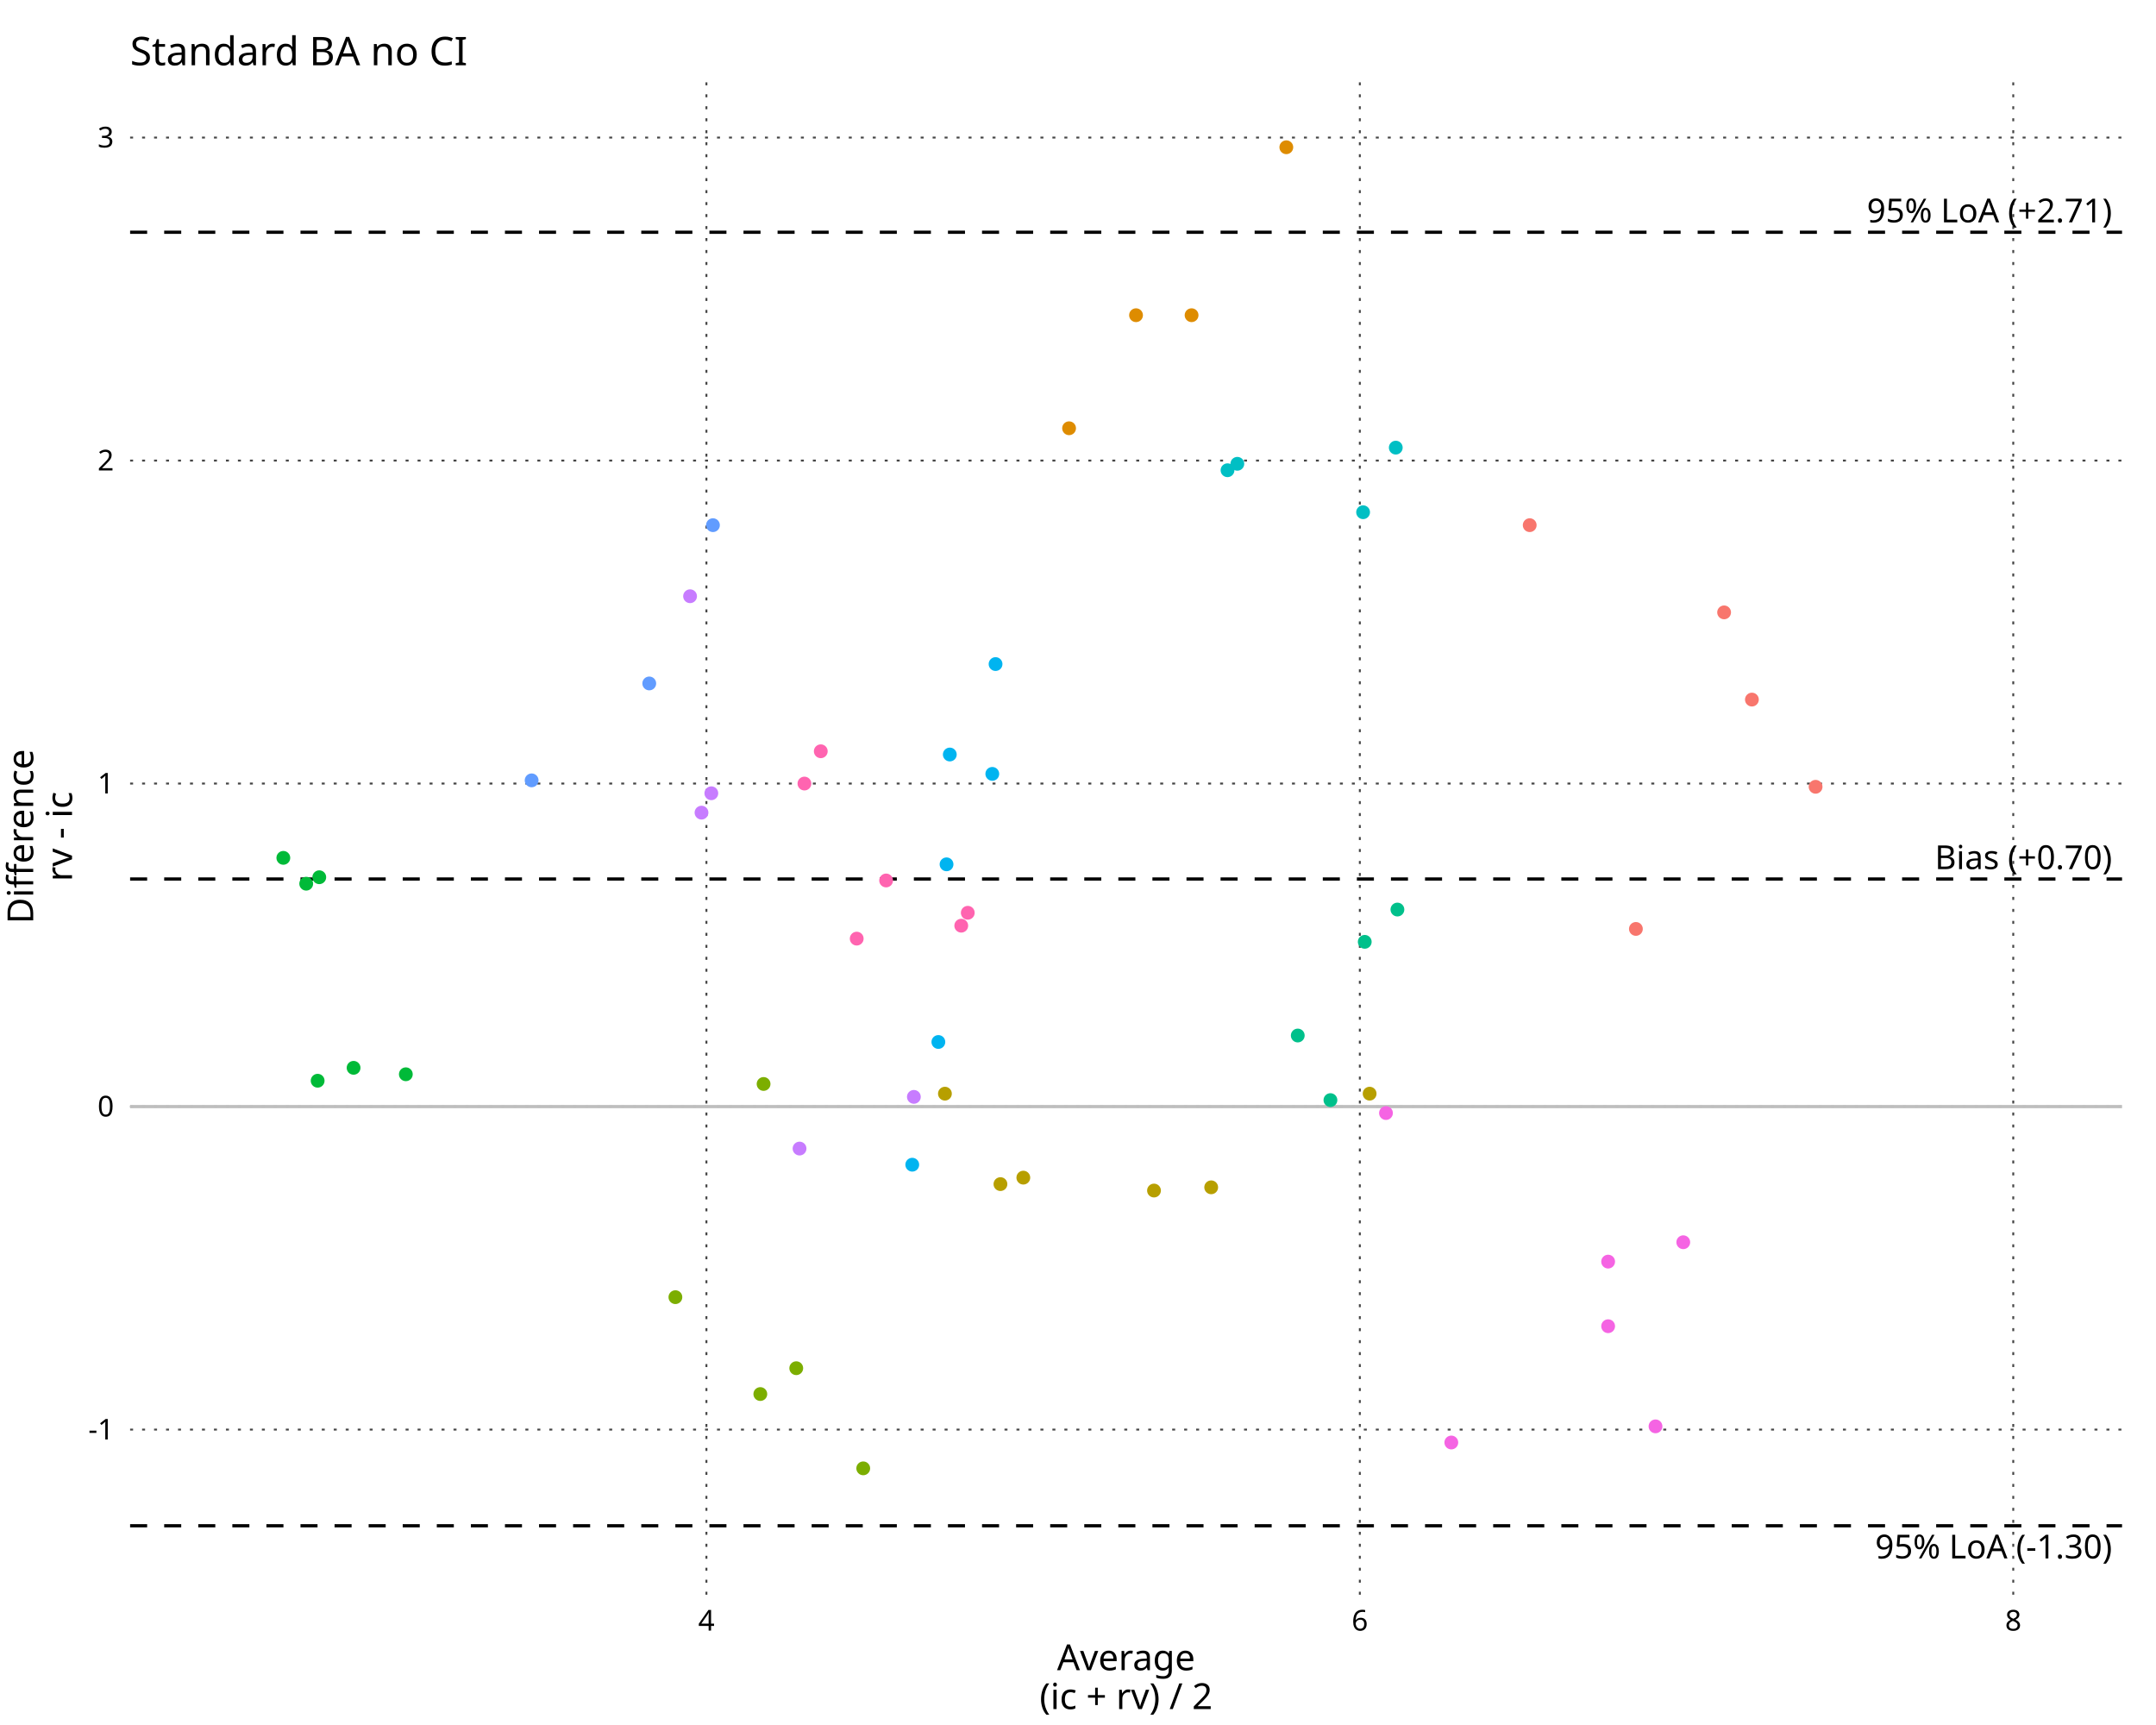
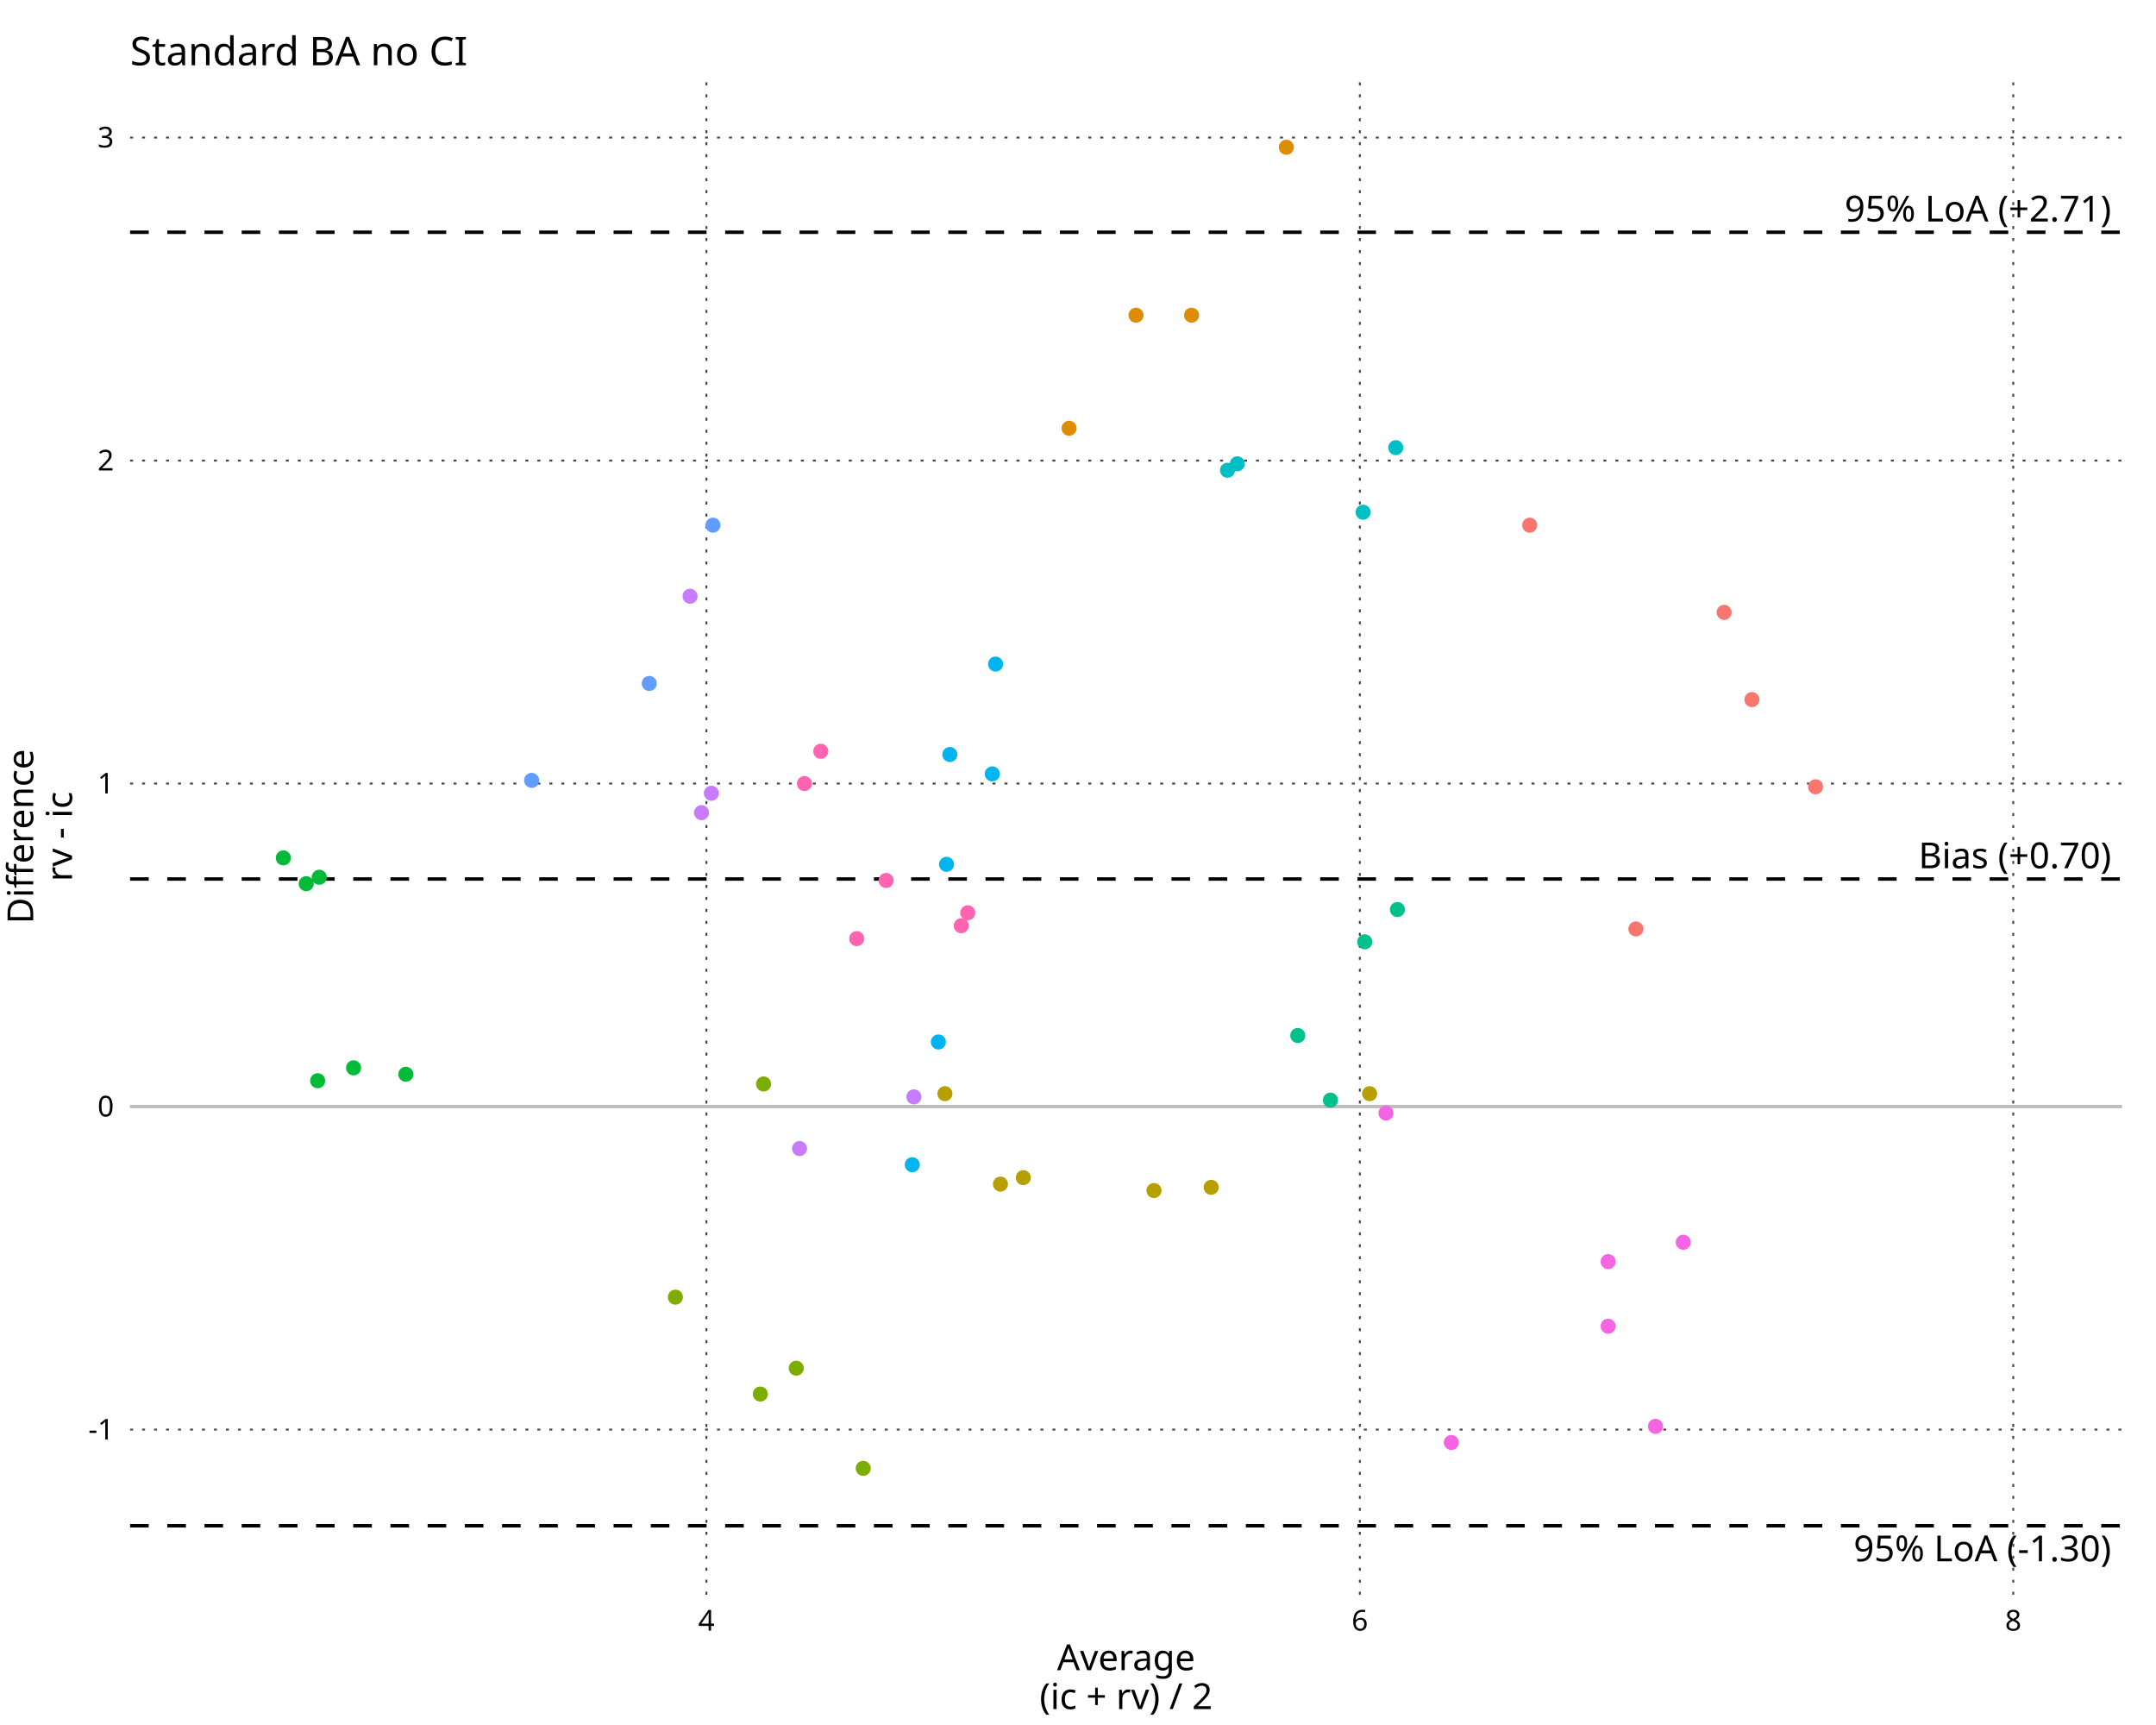
<svg xmlns="http://www.w3.org/2000/svg" class="svglite" data-engine-version="2.0" width="720.00pt" height="576.00pt" viewBox="0 0 720.00 576.00">
  <defs>
    <style type="text/css">
    .svglite line, .svglite polyline, .svglite polygon, .svglite path, .svglite rect, .svglite circle {
      fill: none;
      stroke: #000000;
      stroke-linecap: round;
      stroke-linejoin: round;
      stroke-miterlimit: 10.00;
    }
  </style>
  </defs>
  <rect width="100%" height="100%" style="stroke: none; fill: #FFFFFF;" />
  <defs>
    <clipPath id="cpMC4wMHw3MjAuMDB8MC4wMHw1NzYuMDA=">
      <rect x="0.00" y="0.00" width="720.00" height="576.00" />
    </clipPath>
  </defs>
  <g clip-path="url(#cpMC4wMHw3MjAuMDB8MC4wMHw1NzYuMDA=)">
+     <rect x="0.00" y="0.00" width="720.00" height="576.00" style="stroke-width: 1.16; stroke: none; fill: #FFFFFF;" />
    <polyline points="43.45,477.36 708.66,477.36 " style="stroke-width: 0.64; stroke: #454545; stroke-dasharray: 1.00,3.00; stroke-linecap: butt;" />
    <polyline points="43.45,369.50 708.66,369.50 " style="stroke-width: 0.64; stroke: #454545; stroke-dasharray: 1.00,3.00; stroke-linecap: butt;" />
    <polyline points="43.45,261.64 708.66,261.64 " style="stroke-width: 0.64; stroke: #454545; stroke-dasharray: 1.00,3.00; stroke-linecap: butt;" />
    <polyline points="43.45,153.79 708.66,153.79 " style="stroke-width: 0.64; stroke: #454545; stroke-dasharray: 1.00,3.00; stroke-linecap: butt;" />
    <polyline points="43.45,45.93 708.66,45.93 " style="stroke-width: 0.64; stroke: #454545; stroke-dasharray: 1.00,3.00; stroke-linecap: butt;" />
    <polyline points="235.91,532.49 235.91,26.15 " style="stroke-width: 0.64; stroke: #454545; stroke-dasharray: 1.00,3.00; stroke-linecap: butt;" />
    <polyline points="454.12,532.49 454.12,26.15 " style="stroke-width: 0.64; stroke: #454545; stroke-dasharray: 1.00,3.00; stroke-linecap: butt;" />
    <polyline points="672.33,532.49 672.33,26.15 " style="stroke-width: 0.64; stroke: #454545; stroke-dasharray: 1.00,3.00; stroke-linecap: butt;" />
-     <line x1="43.45" y1="369.50" x2="708.66" y2="369.50" style="stroke-width: 1.07; stroke: #BEBEBE; stroke-linecap: butt;" />
-     <line x1="43.45" y1="293.51" x2="708.66" y2="293.51" style="stroke-width: 1.07; stroke-dasharray: 5.69,5.69; stroke-linecap: butt;" />
-     <line x1="43.45" y1="509.47" x2="708.66" y2="509.47" style="stroke-width: 1.07; stroke-dasharray: 5.69,5.69; stroke-linecap: butt;" />
-     <line x1="43.45" y1="77.55" x2="708.66" y2="77.55" style="stroke-width: 1.07; stroke-dasharray: 5.69,5.69; stroke-linecap: butt;" />
-     <circle cx="585.05" cy="233.60" r="1.95" style="stroke-width: 0.71; stroke: #F8766D; fill: #F8766D;" />
-     <circle cx="510.85" cy="175.36" r="1.95" style="stroke-width: 0.71; stroke: #F8766D; fill: #F8766D;" />
-     <circle cx="606.32" cy="262.72" r="1.95" style="stroke-width: 0.71; stroke: #F8766D; fill: #F8766D;" />
-     <circle cx="546.31" cy="310.18" r="1.95" style="stroke-width: 0.71; stroke: #F8766D; fill: #F8766D;" />
-     <circle cx="575.77" cy="204.48" r="1.95" style="stroke-width: 0.71; stroke: #F8766D; fill: #F8766D;" />
-     <circle cx="357.02" cy="143.00" r="1.95" style="stroke-width: 0.71; stroke: #DE8C00; fill: #DE8C00;" />
-     <circle cx="429.57" cy="49.17" r="1.95" style="stroke-width: 0.71; stroke: #DE8C00; fill: #DE8C00;" />
-     <circle cx="397.93" cy="105.25" r="1.95" style="stroke-width: 0.71; stroke: #DE8C00; fill: #DE8C00;" />
-     <circle cx="379.38" cy="105.25" r="1.95" style="stroke-width: 0.71; stroke: #DE8C00; fill: #DE8C00;" />
-     <circle cx="315.56" cy="365.19" r="1.95" style="stroke-width: 0.71; stroke: #B79F00; fill: #B79F00;" />
-     <circle cx="385.38" cy="397.54" r="1.95" style="stroke-width: 0.71; stroke: #B79F00; fill: #B79F00;" />
-     <circle cx="341.74" cy="393.23" r="1.95" style="stroke-width: 0.71; stroke: #B79F00; fill: #B79F00;" />
-     <circle cx="334.10" cy="395.39" r="1.95" style="stroke-width: 0.71; stroke: #B79F00; fill: #B79F00;" />
-     <circle cx="457.39" cy="365.19" r="1.95" style="stroke-width: 0.71; stroke: #B79F00; fill: #B79F00;" />
-     <circle cx="404.48" cy="396.46" r="1.95" style="stroke-width: 0.71; stroke: #B79F00; fill: #B79F00;" />
-     <circle cx="255.00" cy="361.95" r="1.95" style="stroke-width: 0.71; stroke: #7CAE00; fill: #7CAE00;" />
-     <circle cx="225.55" cy="433.14" r="1.95" style="stroke-width: 0.71; stroke: #7CAE00; fill: #7CAE00;" />
-     <circle cx="253.91" cy="465.49" r="1.95" style="stroke-width: 0.71; stroke: #7CAE00; fill: #7CAE00;" />
-     <circle cx="265.91" cy="456.86" r="1.95" style="stroke-width: 0.71; stroke: #7CAE00; fill: #7CAE00;" />
-     <circle cx="288.28" cy="490.30" r="1.95" style="stroke-width: 0.71; stroke: #7CAE00; fill: #7CAE00;" />
-     <circle cx="135.53" cy="358.71" r="1.95" style="stroke-width: 0.71; stroke: #00BA38; fill: #00BA38;" />
-     <circle cx="118.08" cy="356.56" r="1.95" style="stroke-width: 0.71; stroke: #00BA38; fill: #00BA38;" />
-     <circle cx="106.08" cy="360.87" r="1.95" style="stroke-width: 0.71; stroke: #00BA38; fill: #00BA38;" />
-     <circle cx="106.62" cy="292.92" r="1.95" style="stroke-width: 0.71; stroke: #00BA38; fill: #00BA38;" />
-     <circle cx="94.62" cy="286.45" r="1.95" style="stroke-width: 0.71; stroke: #00BA38; fill: #00BA38;" />
-     <circle cx="102.26" cy="295.08" r="1.95" style="stroke-width: 0.71; stroke: #00BA38; fill: #00BA38;" />
-     <circle cx="444.30" cy="367.34" r="1.95" style="stroke-width: 0.71; stroke: #00C08B; fill: #00C08B;" />
-     <circle cx="466.67" cy="303.71" r="1.95" style="stroke-width: 0.71; stroke: #00C08B; fill: #00C08B;" />
-     <circle cx="433.39" cy="345.77" r="1.95" style="stroke-width: 0.71; stroke: #00C08B; fill: #00C08B;" />
-     <circle cx="455.76" cy="314.49" r="1.95" style="stroke-width: 0.71; stroke: #00C08B; fill: #00C08B;" />
-     <circle cx="466.12" cy="149.47" r="1.95" style="stroke-width: 0.71; stroke: #00BFC4; fill: #00BFC4;" />
-     <circle cx="413.21" cy="154.87" r="1.95" style="stroke-width: 0.71; stroke: #00BFC4; fill: #00BFC4;" />
-     <circle cx="409.93" cy="157.02" r="1.95" style="stroke-width: 0.71; stroke: #00BFC4; fill: #00BFC4;" />
-     <circle cx="455.21" cy="171.04" r="1.95" style="stroke-width: 0.71; stroke: #00BFC4; fill: #00BFC4;" />
-     <circle cx="304.65" cy="388.91" r="1.95" style="stroke-width: 0.71; stroke: #00B4F0; fill: #00B4F0;" />
-     <circle cx="313.37" cy="347.93" r="1.95" style="stroke-width: 0.71; stroke: #00B4F0; fill: #00B4F0;" />
-     <circle cx="316.10" cy="288.61" r="1.95" style="stroke-width: 0.71; stroke: #00B4F0; fill: #00B4F0;" />
-     <circle cx="317.19" cy="251.94" r="1.95" style="stroke-width: 0.71; stroke: #00B4F0; fill: #00B4F0;" />
-     <circle cx="331.38" cy="258.41" r="1.95" style="stroke-width: 0.71; stroke: #00B4F0; fill: #00B4F0;" />
-     <circle cx="332.47" cy="221.74" r="1.95" style="stroke-width: 0.71; stroke: #00B4F0; fill: #00B4F0;" />
-     <circle cx="216.82" cy="228.21" r="1.95" style="stroke-width: 0.71; stroke: #619CFF; fill: #619CFF;" />
-     <circle cx="238.09" cy="175.36" r="1.95" style="stroke-width: 0.71; stroke: #619CFF; fill: #619CFF;" />
-     <circle cx="177.54" cy="260.57" r="1.95" style="stroke-width: 0.71; stroke: #619CFF; fill: #619CFF;" />
-     <circle cx="267.01" cy="383.52" r="1.95" style="stroke-width: 0.71; stroke: #C77CFF; fill: #C77CFF;" />
-     <circle cx="305.19" cy="366.26" r="1.95" style="stroke-width: 0.71; stroke: #C77CFF; fill: #C77CFF;" />
-     <circle cx="230.45" cy="199.09" r="1.95" style="stroke-width: 0.71; stroke: #C77CFF; fill: #C77CFF;" />
-     <circle cx="234.27" cy="271.35" r="1.95" style="stroke-width: 0.71; stroke: #C77CFF; fill: #C77CFF;" />
-     <circle cx="237.55" cy="264.88" r="1.95" style="stroke-width: 0.71; stroke: #C77CFF; fill: #C77CFF;" />
-     <circle cx="562.13" cy="414.80" r="1.95" style="stroke-width: 0.71; stroke: #F564E3; fill: #F564E3;" />
-     <circle cx="462.85" cy="371.66" r="1.95" style="stroke-width: 0.71; stroke: #F564E3; fill: #F564E3;" />
-     <circle cx="537.04" cy="421.27" r="1.95" style="stroke-width: 0.71; stroke: #F564E3; fill: #F564E3;" />
-     <circle cx="537.04" cy="442.84" r="1.95" style="stroke-width: 0.71; stroke: #F564E3; fill: #F564E3;" />
-     <circle cx="552.86" cy="476.28" r="1.95" style="stroke-width: 0.71; stroke: #F564E3; fill: #F564E3;" />
-     <circle cx="484.67" cy="481.67" r="1.95" style="stroke-width: 0.71; stroke: #F564E3; fill: #F564E3;" />
-     <circle cx="321.01" cy="309.10" r="1.95" style="stroke-width: 0.71; stroke: #FF64B0; fill: #FF64B0;" />
-     <circle cx="286.10" cy="313.42" r="1.95" style="stroke-width: 0.71; stroke: #FF64B0; fill: #FF64B0;" />
-     <circle cx="274.10" cy="250.86" r="1.95" style="stroke-width: 0.71; stroke: #FF64B0; fill: #FF64B0;" />
-     <circle cx="268.64" cy="261.64" r="1.95" style="stroke-width: 0.71; stroke: #FF64B0; fill: #FF64B0;" />
-     <circle cx="295.92" cy="294.00" r="1.95" style="stroke-width: 0.71; stroke: #FF64B0; fill: #FF64B0;" />
-     <circle cx="323.19" cy="304.79" r="1.95" style="stroke-width: 0.71; stroke: #FF64B0; fill: #FF64B0;" />
-     <polygon points="644.19,293.51 706.67,293.51 706.59,293.51 706.91,293.50 707.23,293.44 707.53,293.32 707.80,293.16 708.05,292.96 708.26,292.72 708.43,292.45 708.56,292.16 708.64,291.85 708.66,291.53 708.66,291.53 708.66,281.28 708.66,281.28 708.64,280.96 708.56,280.65 708.43,280.36 708.26,280.09 708.05,279.85 707.80,279.64 707.53,279.48 707.23,279.37 706.91,279.31 706.67,279.29 644.19,279.29 644.42,279.31 644.11,279.29 643.79,279.33 643.48,279.42 643.19,279.56 642.93,279.74 642.70,279.96 642.51,280.22 642.36,280.50 642.26,280.80 642.20,281.12 642.20,281.28 642.20,291.53 642.20,291.37 642.20,291.69 642.26,292.00 642.36,292.31 642.51,292.59 642.70,292.84 642.93,293.07 643.19,293.25 643.48,293.38 643.79,293.47 644.11,293.51 " style="stroke-width: nan; stroke: none; fill: none;" />
-     <text x="705.35" y="290.20" text-anchor="end" style="font-size: 11.04px; font-family: sans;" textLength="59.84px" lengthAdjust="spacingAndGlyphs">Bias (+0.70)</text>
-     <polygon points="623.63,523.69 706.67,523.69 706.59,523.69 706.91,523.68 707.23,523.62 707.53,523.50 707.80,523.34 708.05,523.14 708.26,522.90 708.43,522.63 708.56,522.34 708.64,522.03 708.66,521.71 708.66,521.71 708.66,511.46 708.66,511.46 708.64,511.14 708.56,510.83 708.43,510.54 708.26,510.27 708.05,510.03 707.80,509.82 707.53,509.66 707.23,509.55 706.91,509.49 706.67,509.47 623.63,509.47 623.87,509.49 623.55,509.47 623.23,509.51 622.93,509.60 622.64,509.74 622.37,509.92 622.14,510.14 621.95,510.40 621.80,510.68 621.70,510.98 621.65,511.30 621.64,511.46 621.64,521.71 621.65,521.55 621.65,521.87 621.70,522.18 621.80,522.49 621.95,522.77 622.14,523.02 622.37,523.25 622.64,523.43 622.93,523.56 623.23,523.65 623.55,523.69 " style="stroke-width: nan; stroke: none; fill: none;" />
-     <text x="705.35" y="520.38" text-anchor="end" style="font-size: 11.04px; font-family: sans;" textLength="80.39px" lengthAdjust="spacingAndGlyphs">95% LoA (-1.30)</text>
-     <polygon points="620.86,77.55 706.67,77.55 706.59,77.55 706.91,77.54 707.23,77.48 707.53,77.36 707.80,77.20 708.05,77.00 708.26,76.76 708.43,76.49 708.56,76.20 708.64,75.89 708.66,75.57 708.66,75.57 708.66,65.32 708.66,65.32 708.64,65.00 708.56,64.69 708.43,64.40 708.26,64.13 708.05,63.89 707.80,63.69 707.53,63.53 707.23,63.41 706.91,63.35 706.67,63.33 620.86,63.33 621.10,63.35 620.78,63.34 620.46,63.37 620.15,63.46 619.86,63.60 619.60,63.78 619.37,64.00 619.18,64.26 619.03,64.54 618.93,64.85 618.88,65.16 618.87,65.32 618.87,75.57 618.88,75.41 618.88,75.73 618.93,76.04 619.03,76.35 619.18,76.63 619.37,76.89 619.60,77.11 619.86,77.29 620.15,77.43 620.46,77.51 620.78,77.55 " style="stroke-width: nan; stroke: none; fill: none;" />
-     <text x="705.35" y="74.24" text-anchor="end" style="font-size: 11.04px; font-family: sans;" textLength="83.17px" lengthAdjust="spacingAndGlyphs">95% LoA (+2.71)</text>
+     <line x1="43.45" y1="369.50" x2="708.66" y2="369.50" style="stroke-width: 1.16; stroke: #BEBEBE; stroke-linecap: butt;" />
+     <line x1="43.45" y1="293.51" x2="708.66" y2="293.51" style="stroke-width: 1.16; stroke-dasharray: 6.21,6.21; stroke-linecap: butt;" />
+     <line x1="43.45" y1="509.47" x2="708.66" y2="509.47" style="stroke-width: 1.16; stroke-dasharray: 6.21,6.21; stroke-linecap: butt;" />
+     <line x1="43.45" y1="77.55" x2="708.66" y2="77.55" style="stroke-width: 1.16; stroke-dasharray: 6.21,6.21; stroke-linecap: butt;" />
+     <circle cx="585.05" cy="233.60" r="2.13" style="stroke-width: 0.77; stroke: #F8766D; fill: #F8766D;" />
+     <circle cx="510.85" cy="175.36" r="2.13" style="stroke-width: 0.77; stroke: #F8766D; fill: #F8766D;" />
+     <circle cx="606.32" cy="262.72" r="2.13" style="stroke-width: 0.77; stroke: #F8766D; fill: #F8766D;" />
+     <circle cx="546.31" cy="310.18" r="2.13" style="stroke-width: 0.77; stroke: #F8766D; fill: #F8766D;" />
+     <circle cx="575.77" cy="204.48" r="2.13" style="stroke-width: 0.77; stroke: #F8766D; fill: #F8766D;" />
+     <circle cx="357.02" cy="143.00" r="2.13" style="stroke-width: 0.77; stroke: #DE8C00; fill: #DE8C00;" />
+     <circle cx="429.57" cy="49.17" r="2.13" style="stroke-width: 0.77; stroke: #DE8C00; fill: #DE8C00;" />
+     <circle cx="397.93" cy="105.25" r="2.13" style="stroke-width: 0.77; stroke: #DE8C00; fill: #DE8C00;" />
+     <circle cx="379.38" cy="105.25" r="2.13" style="stroke-width: 0.77; stroke: #DE8C00; fill: #DE8C00;" />
+     <circle cx="315.56" cy="365.19" r="2.13" style="stroke-width: 0.77; stroke: #B79F00; fill: #B79F00;" />
+     <circle cx="385.38" cy="397.54" r="2.13" style="stroke-width: 0.77; stroke: #B79F00; fill: #B79F00;" />
+     <circle cx="341.74" cy="393.23" r="2.13" style="stroke-width: 0.77; stroke: #B79F00; fill: #B79F00;" />
+     <circle cx="334.10" cy="395.39" r="2.13" style="stroke-width: 0.77; stroke: #B79F00; fill: #B79F00;" />
+     <circle cx="457.39" cy="365.19" r="2.13" style="stroke-width: 0.77; stroke: #B79F00; fill: #B79F00;" />
+     <circle cx="404.48" cy="396.46" r="2.13" style="stroke-width: 0.77; stroke: #B79F00; fill: #B79F00;" />
+     <circle cx="255.00" cy="361.95" r="2.13" style="stroke-width: 0.77; stroke: #7CAE00; fill: #7CAE00;" />
+     <circle cx="225.55" cy="433.14" r="2.13" style="stroke-width: 0.77; stroke: #7CAE00; fill: #7CAE00;" />
+     <circle cx="253.91" cy="465.49" r="2.13" style="stroke-width: 0.77; stroke: #7CAE00; fill: #7CAE00;" />
+     <circle cx="265.91" cy="456.86" r="2.13" style="stroke-width: 0.77; stroke: #7CAE00; fill: #7CAE00;" />
+     <circle cx="288.28" cy="490.30" r="2.13" style="stroke-width: 0.77; stroke: #7CAE00; fill: #7CAE00;" />
+     <circle cx="135.53" cy="358.71" r="2.13" style="stroke-width: 0.77; stroke: #00BA38; fill: #00BA38;" />
+     <circle cx="118.08" cy="356.56" r="2.13" style="stroke-width: 0.77; stroke: #00BA38; fill: #00BA38;" />
+     <circle cx="106.08" cy="360.87" r="2.13" style="stroke-width: 0.77; stroke: #00BA38; fill: #00BA38;" />
+     <circle cx="106.62" cy="292.92" r="2.13" style="stroke-width: 0.77; stroke: #00BA38; fill: #00BA38;" />
+     <circle cx="94.62" cy="286.45" r="2.13" style="stroke-width: 0.77; stroke: #00BA38; fill: #00BA38;" />
+     <circle cx="102.26" cy="295.08" r="2.13" style="stroke-width: 0.77; stroke: #00BA38; fill: #00BA38;" />
+     <circle cx="444.30" cy="367.34" r="2.13" style="stroke-width: 0.77; stroke: #00C08B; fill: #00C08B;" />
+     <circle cx="466.67" cy="303.71" r="2.13" style="stroke-width: 0.77; stroke: #00C08B; fill: #00C08B;" />
+     <circle cx="433.39" cy="345.77" r="2.13" style="stroke-width: 0.77; stroke: #00C08B; fill: #00C08B;" />
+     <circle cx="455.76" cy="314.49" r="2.13" style="stroke-width: 0.77; stroke: #00C08B; fill: #00C08B;" />
+     <circle cx="466.12" cy="149.47" r="2.13" style="stroke-width: 0.77; stroke: #00BFC4; fill: #00BFC4;" />
+     <circle cx="413.21" cy="154.87" r="2.13" style="stroke-width: 0.77; stroke: #00BFC4; fill: #00BFC4;" />
+     <circle cx="409.93" cy="157.02" r="2.13" style="stroke-width: 0.77; stroke: #00BFC4; fill: #00BFC4;" />
+     <circle cx="455.21" cy="171.04" r="2.13" style="stroke-width: 0.77; stroke: #00BFC4; fill: #00BFC4;" />
+     <circle cx="304.65" cy="388.91" r="2.13" style="stroke-width: 0.77; stroke: #00B4F0; fill: #00B4F0;" />
+     <circle cx="313.37" cy="347.93" r="2.13" style="stroke-width: 0.77; stroke: #00B4F0; fill: #00B4F0;" />
+     <circle cx="316.10" cy="288.61" r="2.13" style="stroke-width: 0.77; stroke: #00B4F0; fill: #00B4F0;" />
+     <circle cx="317.19" cy="251.94" r="2.13" style="stroke-width: 0.77; stroke: #00B4F0; fill: #00B4F0;" />
+     <circle cx="331.38" cy="258.41" r="2.13" style="stroke-width: 0.77; stroke: #00B4F0; fill: #00B4F0;" />
+     <circle cx="332.47" cy="221.74" r="2.13" style="stroke-width: 0.77; stroke: #00B4F0; fill: #00B4F0;" />
+     <circle cx="216.82" cy="228.21" r="2.13" style="stroke-width: 0.77; stroke: #619CFF; fill: #619CFF;" />
+     <circle cx="238.09" cy="175.36" r="2.13" style="stroke-width: 0.77; stroke: #619CFF; fill: #619CFF;" />
+     <circle cx="177.54" cy="260.57" r="2.13" style="stroke-width: 0.77; stroke: #619CFF; fill: #619CFF;" />
+     <circle cx="267.01" cy="383.52" r="2.13" style="stroke-width: 0.77; stroke: #C77CFF; fill: #C77CFF;" />
+     <circle cx="305.19" cy="366.26" r="2.13" style="stroke-width: 0.77; stroke: #C77CFF; fill: #C77CFF;" />
+     <circle cx="230.45" cy="199.09" r="2.13" style="stroke-width: 0.77; stroke: #C77CFF; fill: #C77CFF;" />
+     <circle cx="234.27" cy="271.35" r="2.13" style="stroke-width: 0.77; stroke: #C77CFF; fill: #C77CFF;" />
+     <circle cx="237.55" cy="264.88" r="2.13" style="stroke-width: 0.77; stroke: #C77CFF; fill: #C77CFF;" />
+     <circle cx="562.13" cy="414.80" r="2.13" style="stroke-width: 0.77; stroke: #F564E3; fill: #F564E3;" />
+     <circle cx="462.85" cy="371.66" r="2.13" style="stroke-width: 0.77; stroke: #F564E3; fill: #F564E3;" />
+     <circle cx="537.04" cy="421.27" r="2.13" style="stroke-width: 0.77; stroke: #F564E3; fill: #F564E3;" />
+     <circle cx="537.04" cy="442.84" r="2.13" style="stroke-width: 0.77; stroke: #F564E3; fill: #F564E3;" />
+     <circle cx="552.86" cy="476.28" r="2.13" style="stroke-width: 0.77; stroke: #F564E3; fill: #F564E3;" />
+     <circle cx="484.67" cy="481.67" r="2.13" style="stroke-width: 0.77; stroke: #F564E3; fill: #F564E3;" />
+     <circle cx="321.01" cy="309.10" r="2.13" style="stroke-width: 0.77; stroke: #FF64B0; fill: #FF64B0;" />
+     <circle cx="286.10" cy="313.42" r="2.13" style="stroke-width: 0.77; stroke: #FF64B0; fill: #FF64B0;" />
+     <circle cx="274.10" cy="250.86" r="2.13" style="stroke-width: 0.77; stroke: #FF64B0; fill: #FF64B0;" />
+     <circle cx="268.64" cy="261.64" r="2.13" style="stroke-width: 0.77; stroke: #FF64B0; fill: #FF64B0;" />
+     <circle cx="295.92" cy="294.00" r="2.13" style="stroke-width: 0.77; stroke: #FF64B0; fill: #FF64B0;" />
+     <circle cx="323.19" cy="304.79" r="2.13" style="stroke-width: 0.77; stroke: #FF64B0; fill: #FF64B0;" />
+     <polygon points="638.58,293.51 706.50,293.51 706.41,293.51 706.76,293.50 707.10,293.43 707.43,293.30 707.73,293.13 708.00,292.91 708.23,292.65 708.41,292.36 708.55,292.04 708.63,291.70 708.66,291.35 708.66,291.35 708.66,280.22 708.66,280.22 708.63,279.87 708.55,279.53 708.41,279.21 708.23,278.92 708.00,278.66 707.73,278.44 707.43,278.26 707.10,278.14 706.76,278.07 706.50,278.06 638.58,278.06 638.84,278.07 638.49,278.06 638.14,278.10 637.81,278.20 637.50,278.34 637.21,278.54 636.96,278.78 636.75,279.06 636.59,279.37 636.48,279.70 636.42,280.04 636.42,280.22 636.42,291.35 636.42,291.18 636.42,291.53 636.48,291.87 636.59,292.20 636.75,292.51 636.96,292.79 637.21,293.03 637.50,293.22 637.81,293.37 638.14,293.47 638.49,293.51 " style="stroke-width: nan; stroke: none; fill: none;" />
+     <text x="705.06" y="289.91" text-anchor="end" style="font-size: 12.00px; font-family: sans;" textLength="65.04px" lengthAdjust="spacingAndGlyphs">Bias (+0.70)</text>
+     <polygon points="616.24,524.93 706.50,524.93 706.41,524.93 706.76,524.91 707.10,524.85 707.43,524.72 707.73,524.55 708.00,524.33 708.23,524.07 708.41,523.77 708.55,523.45 708.63,523.12 708.66,522.77 708.66,522.77 708.66,511.63 708.66,511.63 708.63,511.29 708.55,510.95 708.41,510.63 708.23,510.33 708.00,510.07 707.73,509.85 707.43,509.68 707.10,509.56 706.76,509.49 706.50,509.47 616.24,509.47 616.50,509.49 616.15,509.47 615.80,509.52 615.47,509.61 615.16,509.76 614.87,509.96 614.62,510.20 614.41,510.48 614.25,510.79 614.14,511.12 614.08,511.46 614.08,511.63 614.08,522.77 614.08,522.60 614.08,522.94 614.14,523.29 614.25,523.62 614.41,523.93 614.62,524.20 614.87,524.44 615.16,524.64 615.47,524.79 615.80,524.89 616.15,524.93 " style="stroke-width: nan; stroke: none; fill: none;" />
+     <text x="705.06" y="521.33" text-anchor="end" style="font-size: 12.00px; font-family: sans;" textLength="87.39px" lengthAdjust="spacingAndGlyphs">95% LoA (-1.30)</text>
+     <polygon points="613.22,77.55 706.50,77.55 706.41,77.55 706.76,77.54 707.10,77.47 707.43,77.35 707.73,77.17 708.00,76.95 708.23,76.69 708.41,76.40 708.55,76.08 708.63,75.74 708.66,75.39 708.66,75.39 708.66,64.26 708.66,64.26 708.63,63.91 708.55,63.57 708.41,63.25 708.23,62.96 708.00,62.70 707.73,62.48 707.43,62.30 707.10,62.18 706.76,62.11 706.50,62.10 613.22,62.10 613.48,62.11 613.13,62.10 612.79,62.14 612.45,62.24 612.14,62.39 611.85,62.58 611.60,62.82 611.39,63.10 611.23,63.41 611.12,63.74 611.07,64.08 611.06,64.26 611.06,75.39 611.07,75.22 611.07,75.57 611.12,75.91 611.23,76.24 611.39,76.55 611.60,76.83 611.85,77.07 612.14,77.27 612.45,77.41 612.79,77.51 613.13,77.55 " style="stroke-width: nan; stroke: none; fill: none;" />
+     <text x="705.06" y="73.95" text-anchor="end" style="font-size: 12.00px; font-family: sans;" textLength="90.40px" lengthAdjust="spacingAndGlyphs">95% LoA (+2.71)</text>
    <text x="38.07" y="480.66" text-anchor="end" style="font-size: 9.60px; font-family: sans;" textLength="8.54px" lengthAdjust="spacingAndGlyphs">-1</text>
    <text x="38.07" y="372.80" text-anchor="end" style="font-size: 9.60px; font-family: sans;" textLength="5.34px" lengthAdjust="spacingAndGlyphs">0</text>
    <text x="38.07" y="264.95" text-anchor="end" style="font-size: 9.60px; font-family: sans;" textLength="5.34px" lengthAdjust="spacingAndGlyphs">1</text>
    <text x="38.07" y="157.09" text-anchor="end" style="font-size: 9.60px; font-family: sans;" textLength="5.34px" lengthAdjust="spacingAndGlyphs">2</text>
    <text x="38.07" y="49.23" text-anchor="end" style="font-size: 9.60px; font-family: sans;" textLength="5.34px" lengthAdjust="spacingAndGlyphs">3</text>
    <text x="235.91" y="544.47" text-anchor="middle" style="font-size: 9.60px; font-family: sans;" textLength="5.34px" lengthAdjust="spacingAndGlyphs">4</text>
    <text x="454.12" y="544.47" text-anchor="middle" style="font-size: 9.60px; font-family: sans;" textLength="5.34px" lengthAdjust="spacingAndGlyphs">6</text>
    <text x="672.33" y="544.47" text-anchor="middle" style="font-size: 9.60px; font-family: sans;" textLength="5.34px" lengthAdjust="spacingAndGlyphs">8</text>
    <text x="376.06" y="557.71" text-anchor="middle" style="font-size: 12.00px; font-family: sans;" textLength="44.70px" lengthAdjust="spacingAndGlyphs">Average</text>
    <text x="376.06" y="570.67" text-anchor="middle" style="font-size: 12.00px; font-family: sans;" textLength="57.02px" lengthAdjust="spacingAndGlyphs">(ic + rv) / 2</text>
    <text transform="translate(11.09,279.32) rotate(-90)" text-anchor="middle" style="font-size: 12.00px; font-family: sans;" textLength="54.70px" lengthAdjust="spacingAndGlyphs">Difference</text>
    <text transform="translate(24.05,279.32) rotate(-90)" text-anchor="middle" style="font-size: 12.00px; font-family: sans;" textLength="29.33px" lengthAdjust="spacingAndGlyphs">rv - ic</text>
    <text x="43.45" y="21.79" style="font-size: 13.20px; font-family: sans;" textLength="110.08px" lengthAdjust="spacingAndGlyphs">Standard BA no CI</text>
  </g>
</svg>
